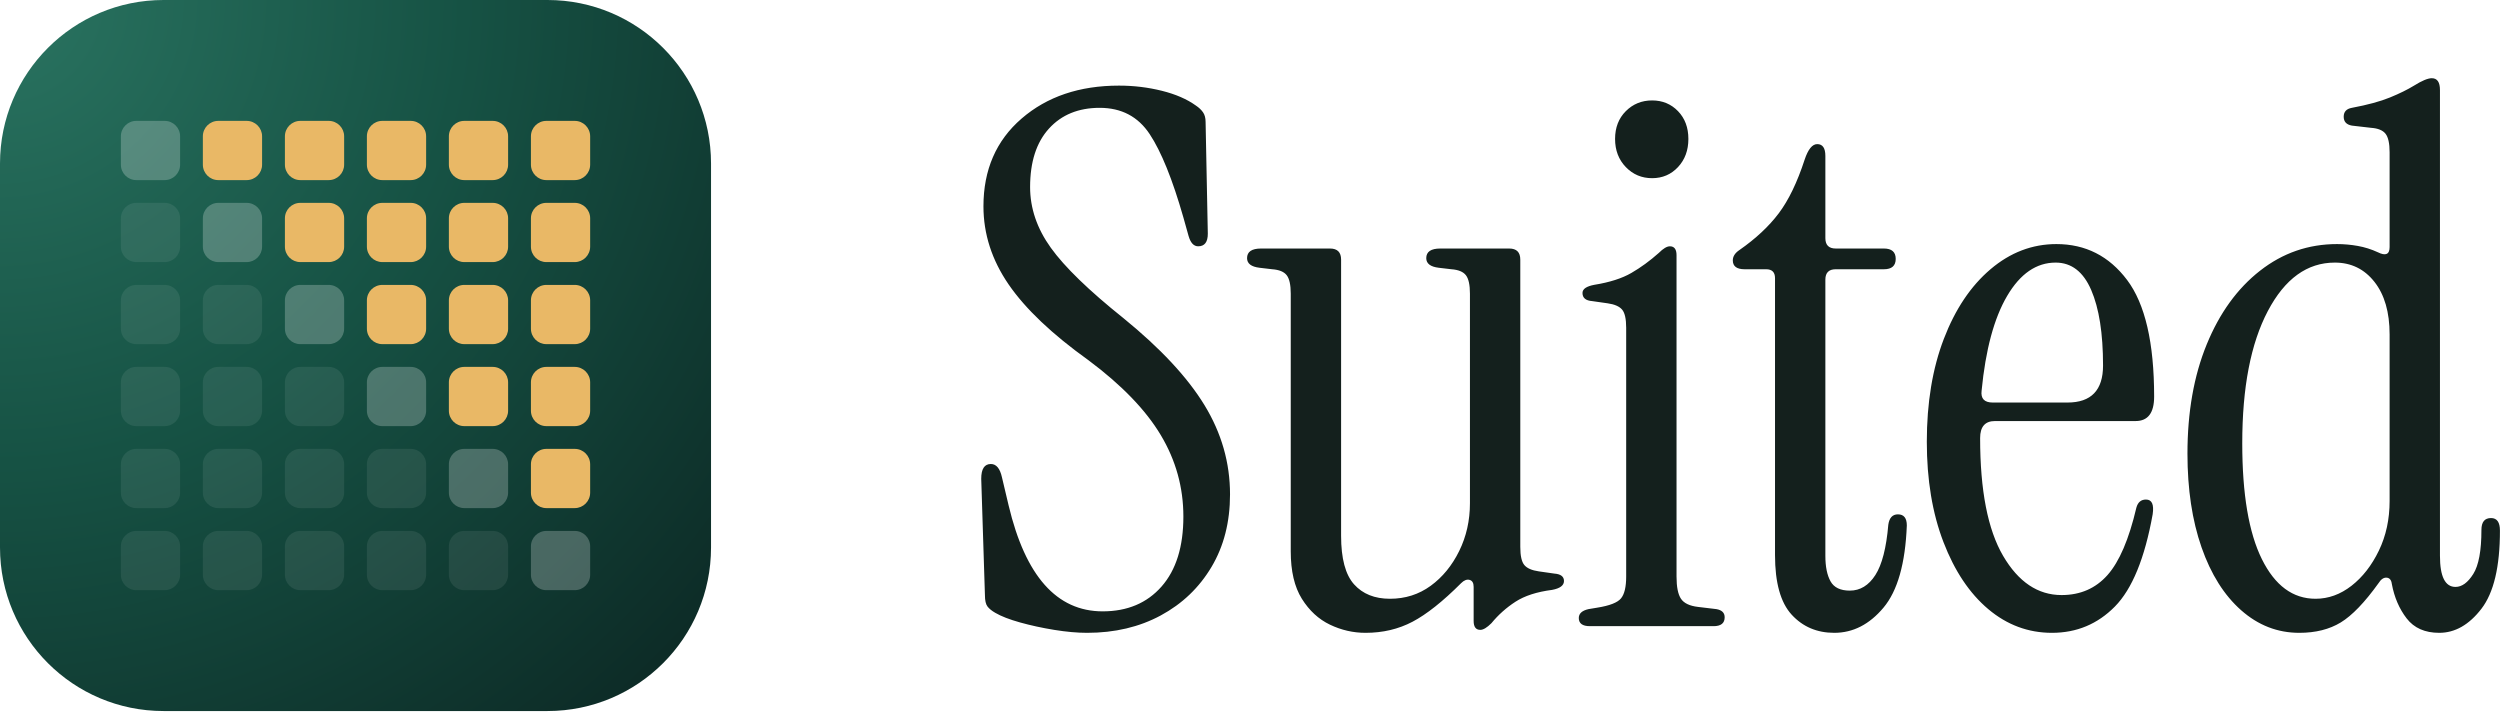
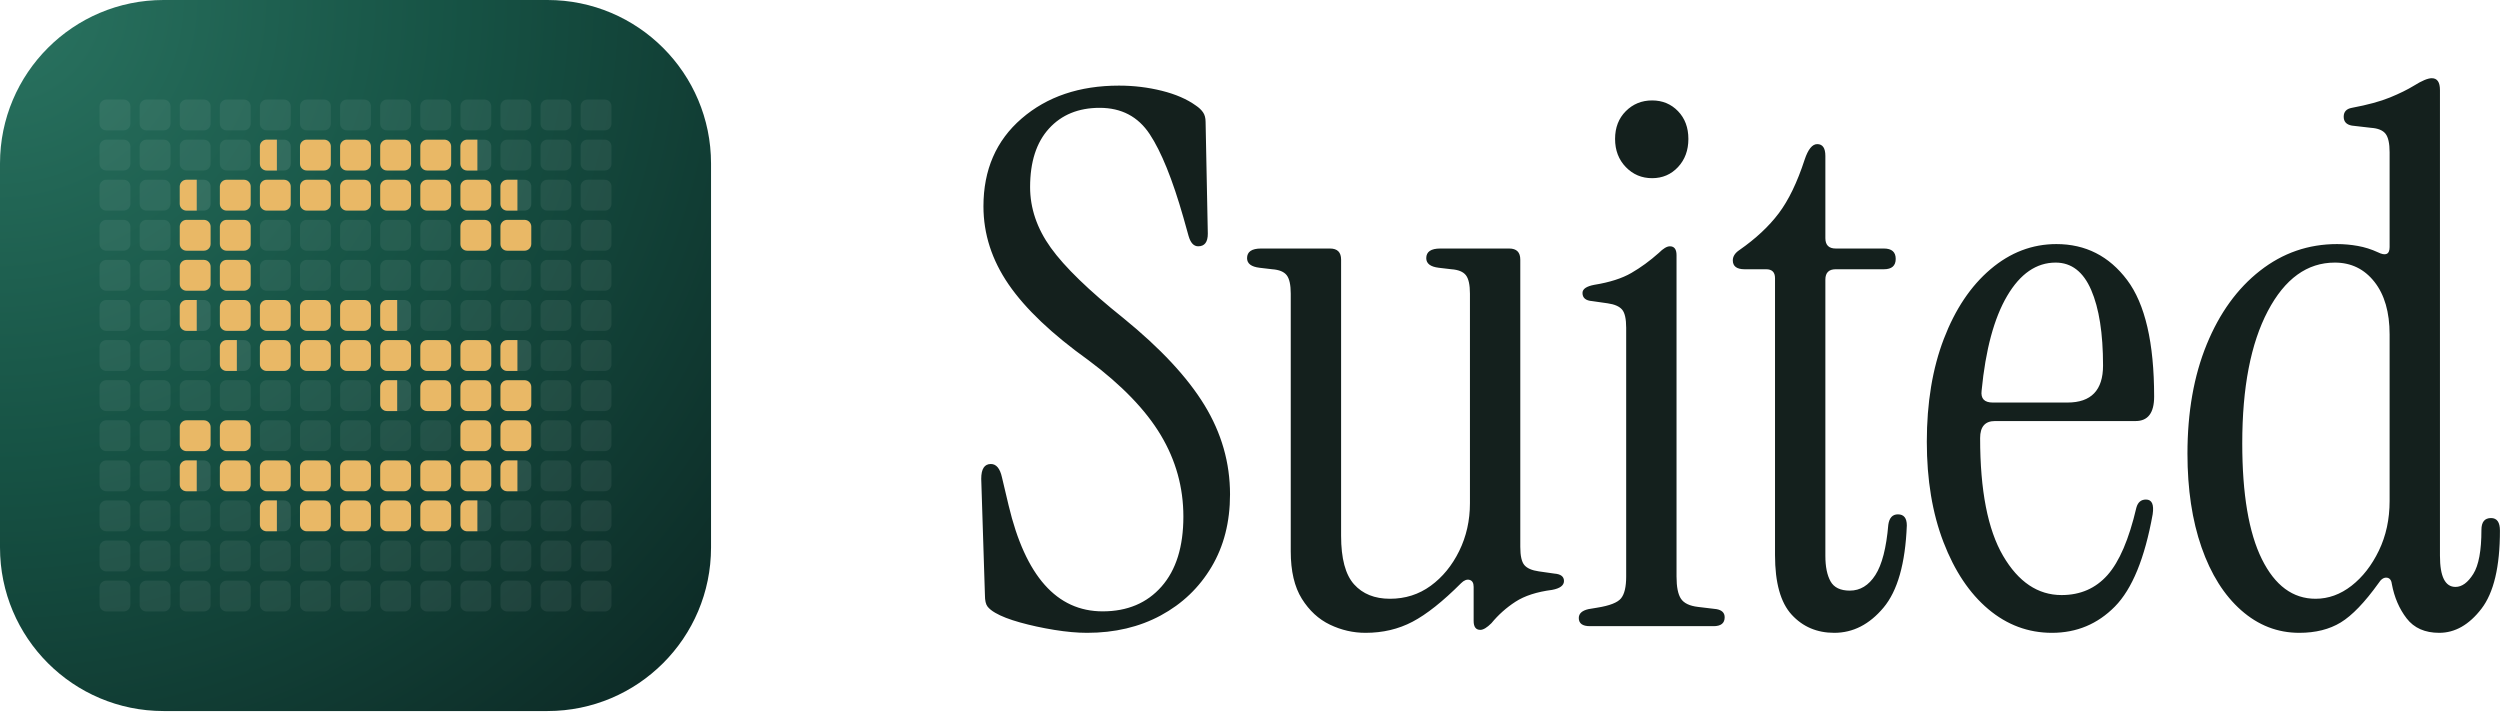
<svg xmlns="http://www.w3.org/2000/svg" viewBox="0 0 351.6 100">
  <defs>
    <radialGradient id="g" cx="0" cy="0" r="1.45">
      <stop offset="0" stop-color="#2a7461" />
      <stop offset="0.45" stop-color="#165244" />
      <stop offset="1" stop-color="#0b2421" />
    </radialGradient>
  </defs>
  <rect width="100" height="100" rx="23" fill="url(#g)" />
-   <rect x="17.00" y="17.00" width="8.33" height="8.33" rx="2.17" fill="rgba(255,255,255,0.24)" />
-   <rect x="28.53" y="17.00" width="8.33" height="8.33" rx="2.17" fill="#e9b866" />
-   <rect x="40.07" y="17.00" width="8.33" height="8.33" rx="2.17" fill="#e9b866" />
-   <rect x="51.60" y="17.00" width="8.33" height="8.33" rx="2.17" fill="#e9b866" />
-   <rect x="63.13" y="17.00" width="8.33" height="8.33" rx="2.17" fill="#e9b866" />
-   <rect x="74.67" y="17.00" width="8.33" height="8.33" rx="2.17" fill="#e9b866" />
-   <rect x="17.00" y="28.53" width="8.33" height="8.33" rx="2.17" fill="rgba(255,255,255,0.08)" />
-   <rect x="28.53" y="28.53" width="8.33" height="8.33" rx="2.17" fill="rgba(255,255,255,0.24)" />
-   <rect x="40.07" y="28.53" width="8.33" height="8.33" rx="2.17" fill="#e9b866" />
-   <rect x="51.60" y="28.53" width="8.33" height="8.33" rx="2.17" fill="#e9b866" />
-   <rect x="63.13" y="28.53" width="8.33" height="8.33" rx="2.17" fill="#e9b866" />
-   <rect x="74.67" y="28.53" width="8.33" height="8.33" rx="2.17" fill="#e9b866" />
-   <rect x="17.00" y="40.07" width="8.33" height="8.33" rx="2.17" fill="rgba(255,255,255,0.08)" />
-   <rect x="28.53" y="40.07" width="8.33" height="8.33" rx="2.17" fill="rgba(255,255,255,0.08)" />
-   <rect x="40.07" y="40.07" width="8.33" height="8.33" rx="2.17" fill="rgba(255,255,255,0.24)" />
-   <rect x="51.60" y="40.07" width="8.33" height="8.33" rx="2.17" fill="#e9b866" />
-   <rect x="63.13" y="40.07" width="8.33" height="8.33" rx="2.17" fill="#e9b866" />
-   <rect x="74.67" y="40.07" width="8.33" height="8.33" rx="2.17" fill="#e9b866" />
-   <rect x="17.00" y="51.60" width="8.33" height="8.33" rx="2.17" fill="rgba(255,255,255,0.08)" />
-   <rect x="28.53" y="51.60" width="8.33" height="8.33" rx="2.17" fill="rgba(255,255,255,0.08)" />
-   <rect x="40.07" y="51.60" width="8.33" height="8.33" rx="2.17" fill="rgba(255,255,255,0.08)" />
-   <rect x="51.60" y="51.60" width="8.33" height="8.33" rx="2.17" fill="rgba(255,255,255,0.24)" />
-   <rect x="63.13" y="51.60" width="8.33" height="8.33" rx="2.17" fill="#e9b866" />
-   <rect x="74.67" y="51.60" width="8.33" height="8.33" rx="2.17" fill="#e9b866" />
-   <rect x="17.00" y="63.13" width="8.33" height="8.33" rx="2.17" fill="rgba(255,255,255,0.08)" />
-   <rect x="28.53" y="63.13" width="8.33" height="8.33" rx="2.17" fill="rgba(255,255,255,0.08)" />
-   <rect x="40.07" y="63.13" width="8.33" height="8.33" rx="2.17" fill="rgba(255,255,255,0.08)" />
-   <rect x="51.60" y="63.13" width="8.33" height="8.33" rx="2.17" fill="rgba(255,255,255,0.08)" />
-   <rect x="63.13" y="63.13" width="8.33" height="8.33" rx="2.17" fill="rgba(255,255,255,0.24)" />
-   <rect x="74.67" y="63.13" width="8.33" height="8.33" rx="2.17" fill="#e9b866" />
-   <rect x="17.00" y="74.67" width="8.33" height="8.33" rx="2.17" fill="rgba(255,255,255,0.08)" />
-   <rect x="28.53" y="74.67" width="8.33" height="8.33" rx="2.17" fill="rgba(255,255,255,0.08)" />
-   <rect x="40.07" y="74.67" width="8.33" height="8.33" rx="2.17" fill="rgba(255,255,255,0.08)" />
-   <rect x="51.60" y="74.67" width="8.33" height="8.33" rx="2.17" fill="rgba(255,255,255,0.08)" />
-   <rect x="63.13" y="74.67" width="8.33" height="8.33" rx="2.17" fill="rgba(255,255,255,0.08)" />
-   <rect x="74.67" y="74.67" width="8.33" height="8.33" rx="2.17" fill="rgba(255,255,255,0.24)" />
+   <rect x="14.00" y="14.00" width="4.34" height="4.34" rx="0.95" fill="rgba(255,255,255,0.07)" />
+   <rect x="19.64" y="14.00" width="4.34" height="4.34" rx="0.95" fill="rgba(255,255,255,0.07)" />
+   <rect x="25.28" y="14.00" width="4.34" height="4.34" rx="0.95" fill="rgba(255,255,255,0.07)" />
+   <rect x="30.92" y="14.00" width="4.34" height="4.34" rx="0.95" fill="rgba(255,255,255,0.07)" />
+   <rect x="36.55" y="14.00" width="4.34" height="4.34" rx="0.95" fill="rgba(255,255,255,0.07)" />
+   <rect x="42.19" y="14.00" width="4.34" height="4.34" rx="0.95" fill="rgba(255,255,255,0.07)" />
+   <rect x="47.83" y="14.00" width="4.34" height="4.34" rx="0.95" fill="rgba(255,255,255,0.07)" />
+   <rect x="53.47" y="14.00" width="4.34" height="4.34" rx="0.95" fill="rgba(255,255,255,0.07)" />
+   <rect x="59.11" y="14.00" width="4.34" height="4.34" rx="0.95" fill="rgba(255,255,255,0.07)" />
+   <rect x="64.75" y="14.00" width="4.34" height="4.34" rx="0.95" fill="rgba(255,255,255,0.07)" />
+   <rect x="70.38" y="14.00" width="4.34" height="4.34" rx="0.95" fill="rgba(255,255,255,0.07)" />
+   <rect x="76.02" y="14.00" width="4.34" height="4.34" rx="0.95" fill="rgba(255,255,255,0.07)" />
+   <rect x="81.66" y="14.00" width="4.34" height="4.34" rx="0.95" fill="rgba(255,255,255,0.07)" />
+   <rect x="14.00" y="19.64" width="4.34" height="4.34" rx="0.95" fill="rgba(255,255,255,0.07)" />
+   <rect x="19.64" y="19.64" width="4.34" height="4.34" rx="0.95" fill="rgba(255,255,255,0.07)" />
+   <rect x="25.28" y="19.64" width="4.34" height="4.34" rx="0.95" fill="rgba(255,255,255,0.07)" />
+   <rect x="30.92" y="19.64" width="4.34" height="4.34" rx="0.95" fill="rgba(255,255,255,0.07)" />
+   <clipPath id="a1_4">
+     <rect x="36.55" y="19.64" width="4.34" height="4.34" rx="0.95" />
+   </clipPath>
+   <rect x="36.55" y="19.64" width="4.34" height="4.34" rx="0.95" fill="rgba(255,255,255,0.1)" />
+   <rect x="36.55" y="19.64" width="2.39" height="4.34" fill="#e9b866" clip-path="url(#a1_4)" />
+   <rect x="42.19" y="19.64" width="4.34" height="4.34" rx="0.95" fill="#e9b866" />
+   <rect x="47.83" y="19.64" width="4.34" height="4.34" rx="0.95" fill="#e9b866" />
+   <rect x="53.47" y="19.64" width="4.34" height="4.34" rx="0.95" fill="#e9b866" />
+   <rect x="59.11" y="19.64" width="4.34" height="4.34" rx="0.95" fill="#e9b866" />
+   <clipPath id="a1_9">
+     <rect x="64.75" y="19.64" width="4.34" height="4.34" rx="0.95" />
+   </clipPath>
+   <rect x="64.75" y="19.64" width="4.34" height="4.34" rx="0.95" fill="rgba(255,255,255,0.1)" />
+   <rect x="64.75" y="19.64" width="2.39" height="4.34" fill="#e9b866" clip-path="url(#a1_9)" />
+   <rect x="70.38" y="19.64" width="4.34" height="4.34" rx="0.95" fill="rgba(255,255,255,0.07)" />
+   <rect x="76.02" y="19.64" width="4.34" height="4.34" rx="0.95" fill="rgba(255,255,255,0.07)" />
+   <rect x="81.66" y="19.64" width="4.34" height="4.34" rx="0.95" fill="rgba(255,255,255,0.07)" />
+   <rect x="14.00" y="25.28" width="4.34" height="4.34" rx="0.95" fill="rgba(255,255,255,0.07)" />
+   <rect x="19.64" y="25.28" width="4.34" height="4.34" rx="0.95" fill="rgba(255,255,255,0.07)" />
+   <clipPath id="a2_2">
+     <rect x="25.28" y="25.28" width="4.34" height="4.34" rx="0.95" />
+   </clipPath>
+   <rect x="25.28" y="25.28" width="4.34" height="4.34" rx="0.95" fill="rgba(255,255,255,0.1)" />
+   <rect x="25.28" y="25.28" width="2.39" height="4.34" fill="#e9b866" clip-path="url(#a2_2)" />
+   <rect x="30.92" y="25.28" width="4.34" height="4.34" rx="0.95" fill="#e9b866" />
+   <rect x="36.55" y="25.28" width="4.34" height="4.34" rx="0.95" fill="#e9b866" />
+   <rect x="42.19" y="25.28" width="4.34" height="4.34" rx="0.95" fill="#e9b866" />
+   <rect x="47.83" y="25.28" width="4.34" height="4.34" rx="0.95" fill="#e9b866" />
+   <rect x="53.47" y="25.28" width="4.34" height="4.34" rx="0.95" fill="#e9b866" />
+   <rect x="59.11" y="25.28" width="4.34" height="4.34" rx="0.95" fill="#e9b866" />
+   <rect x="64.75" y="25.28" width="4.34" height="4.34" rx="0.95" fill="#e9b866" />
+   <clipPath id="a2_10">
+     <rect x="70.38" y="25.28" width="4.34" height="4.34" rx="0.95" />
+   </clipPath>
+   <rect x="70.38" y="25.28" width="4.34" height="4.34" rx="0.95" fill="rgba(255,255,255,0.1)" />
+   <rect x="70.38" y="25.28" width="2.39" height="4.34" fill="#e9b866" clip-path="url(#a2_10)" />
+   <rect x="76.02" y="25.28" width="4.34" height="4.34" rx="0.95" fill="rgba(255,255,255,0.07)" />
+   <rect x="81.66" y="25.28" width="4.34" height="4.34" rx="0.95" fill="rgba(255,255,255,0.07)" />
+   <rect x="14.00" y="30.92" width="4.34" height="4.34" rx="0.95" fill="rgba(255,255,255,0.07)" />
+   <rect x="19.64" y="30.92" width="4.34" height="4.34" rx="0.95" fill="rgba(255,255,255,0.07)" />
+   <rect x="25.28" y="30.92" width="4.34" height="4.34" rx="0.95" fill="#e9b866" />
+   <rect x="30.92" y="30.92" width="4.34" height="4.34" rx="0.95" fill="#e9b866" />
+   <rect x="36.55" y="30.92" width="4.34" height="4.34" rx="0.95" fill="rgba(255,255,255,0.07)" />
+   <rect x="42.19" y="30.92" width="4.34" height="4.34" rx="0.95" fill="rgba(255,255,255,0.07)" />
+   <rect x="47.83" y="30.92" width="4.34" height="4.34" rx="0.95" fill="rgba(255,255,255,0.07)" />
+   <rect x="53.47" y="30.92" width="4.34" height="4.34" rx="0.95" fill="rgba(255,255,255,0.07)" />
+   <rect x="59.11" y="30.92" width="4.34" height="4.34" rx="0.95" fill="rgba(255,255,255,0.07)" />
+   <rect x="64.75" y="30.92" width="4.34" height="4.34" rx="0.95" fill="#e9b866" />
+   <rect x="70.38" y="30.92" width="4.34" height="4.34" rx="0.95" fill="#e9b866" />
+   <rect x="76.02" y="30.92" width="4.34" height="4.34" rx="0.95" fill="rgba(255,255,255,0.07)" />
+   <rect x="81.66" y="30.92" width="4.34" height="4.34" rx="0.95" fill="rgba(255,255,255,0.07)" />
+   <rect x="14.00" y="36.55" width="4.34" height="4.34" rx="0.95" fill="rgba(255,255,255,0.07)" />
+   <rect x="19.64" y="36.55" width="4.34" height="4.34" rx="0.95" fill="rgba(255,255,255,0.07)" />
+   <rect x="25.28" y="36.55" width="4.34" height="4.34" rx="0.95" fill="#e9b866" />
+   <rect x="30.92" y="36.55" width="4.34" height="4.34" rx="0.95" fill="#e9b866" />
+   <rect x="36.55" y="36.55" width="4.34" height="4.34" rx="0.95" fill="rgba(255,255,255,0.07)" />
+   <rect x="42.19" y="36.55" width="4.34" height="4.34" rx="0.95" fill="rgba(255,255,255,0.07)" />
+   <rect x="47.83" y="36.55" width="4.34" height="4.34" rx="0.95" fill="rgba(255,255,255,0.07)" />
+   <rect x="53.47" y="36.55" width="4.34" height="4.34" rx="0.95" fill="rgba(255,255,255,0.07)" />
+   <rect x="59.11" y="36.55" width="4.34" height="4.34" rx="0.95" fill="rgba(255,255,255,0.07)" />
+   <rect x="64.75" y="36.55" width="4.34" height="4.34" rx="0.95" fill="rgba(255,255,255,0.07)" />
+   <rect x="70.38" y="36.55" width="4.34" height="4.34" rx="0.95" fill="rgba(255,255,255,0.07)" />
+   <rect x="76.02" y="36.55" width="4.34" height="4.34" rx="0.95" fill="rgba(255,255,255,0.07)" />
+   <rect x="81.66" y="36.55" width="4.34" height="4.34" rx="0.95" fill="rgba(255,255,255,0.07)" />
+   <rect x="14.00" y="42.19" width="4.34" height="4.34" rx="0.95" fill="rgba(255,255,255,0.07)" />
+   <rect x="19.64" y="42.19" width="4.34" height="4.34" rx="0.95" fill="rgba(255,255,255,0.07)" />
+   <clipPath id="a5_2">
+     <rect x="25.28" y="42.19" width="4.34" height="4.34" rx="0.95" />
+   </clipPath>
+   <rect x="25.28" y="42.19" width="4.34" height="4.34" rx="0.95" fill="rgba(255,255,255,0.1)" />
+   <rect x="25.28" y="42.19" width="2.39" height="4.34" fill="#e9b866" clip-path="url(#a5_2)" />
+   <rect x="30.92" y="42.19" width="4.34" height="4.34" rx="0.95" fill="#e9b866" />
+   <rect x="36.55" y="42.19" width="4.34" height="4.34" rx="0.95" fill="#e9b866" />
+   <rect x="42.19" y="42.19" width="4.34" height="4.34" rx="0.95" fill="#e9b866" />
+   <rect x="47.83" y="42.19" width="4.34" height="4.34" rx="0.95" fill="#e9b866" />
+   <clipPath id="a5_7">
+     <rect x="53.47" y="42.19" width="4.34" height="4.34" rx="0.95" />
+   </clipPath>
+   <rect x="53.47" y="42.19" width="4.34" height="4.34" rx="0.95" fill="rgba(255,255,255,0.1)" />
+   <rect x="53.47" y="42.19" width="2.39" height="4.34" fill="#e9b866" clip-path="url(#a5_7)" />
+   <rect x="59.11" y="42.19" width="4.34" height="4.34" rx="0.95" fill="rgba(255,255,255,0.07)" />
+   <rect x="64.75" y="42.19" width="4.34" height="4.34" rx="0.95" fill="rgba(255,255,255,0.07)" />
+   <rect x="70.38" y="42.19" width="4.34" height="4.34" rx="0.95" fill="rgba(255,255,255,0.07)" />
+   <rect x="76.02" y="42.19" width="4.34" height="4.34" rx="0.95" fill="rgba(255,255,255,0.07)" />
+   <rect x="81.66" y="42.19" width="4.34" height="4.34" rx="0.95" fill="rgba(255,255,255,0.07)" />
+   <rect x="14.00" y="47.83" width="4.34" height="4.34" rx="0.95" fill="rgba(255,255,255,0.07)" />
+   <rect x="19.64" y="47.83" width="4.34" height="4.34" rx="0.95" fill="rgba(255,255,255,0.07)" />
+   <rect x="25.28" y="47.83" width="4.34" height="4.34" rx="0.95" fill="rgba(255,255,255,0.07)" />
+   <clipPath id="a6_3">
+     <rect x="30.92" y="47.83" width="4.34" height="4.34" rx="0.95" />
+   </clipPath>
+   <rect x="30.92" y="47.83" width="4.34" height="4.34" rx="0.95" fill="rgba(255,255,255,0.1)" />
+   <rect x="30.92" y="47.83" width="2.39" height="4.34" fill="#e9b866" clip-path="url(#a6_3)" />
+   <rect x="36.55" y="47.83" width="4.34" height="4.34" rx="0.95" fill="#e9b866" />
+   <rect x="42.19" y="47.83" width="4.34" height="4.34" rx="0.95" fill="#e9b866" />
+   <rect x="47.83" y="47.83" width="4.34" height="4.34" rx="0.95" fill="#e9b866" />
+   <rect x="53.47" y="47.83" width="4.34" height="4.34" rx="0.95" fill="#e9b866" />
+   <rect x="59.11" y="47.83" width="4.34" height="4.34" rx="0.95" fill="#e9b866" />
+   <rect x="64.75" y="47.83" width="4.34" height="4.34" rx="0.95" fill="#e9b866" />
+   <clipPath id="a6_10">
+     <rect x="70.38" y="47.83" width="4.34" height="4.34" rx="0.95" />
+   </clipPath>
+   <rect x="70.38" y="47.83" width="4.34" height="4.34" rx="0.95" fill="rgba(255,255,255,0.1)" />
+   <rect x="70.38" y="47.83" width="2.39" height="4.34" fill="#e9b866" clip-path="url(#a6_10)" />
+   <rect x="76.02" y="47.83" width="4.34" height="4.34" rx="0.95" fill="rgba(255,255,255,0.07)" />
+   <rect x="81.66" y="47.83" width="4.34" height="4.34" rx="0.95" fill="rgba(255,255,255,0.07)" />
+   <rect x="14.00" y="53.47" width="4.34" height="4.34" rx="0.95" fill="rgba(255,255,255,0.07)" />
+   <rect x="19.64" y="53.47" width="4.34" height="4.34" rx="0.95" fill="rgba(255,255,255,0.07)" />
+   <rect x="25.28" y="53.47" width="4.34" height="4.34" rx="0.95" fill="rgba(255,255,255,0.07)" />
+   <rect x="30.92" y="53.47" width="4.34" height="4.34" rx="0.95" fill="rgba(255,255,255,0.07)" />
+   <rect x="36.55" y="53.47" width="4.34" height="4.34" rx="0.95" fill="rgba(255,255,255,0.07)" />
+   <rect x="42.19" y="53.47" width="4.34" height="4.34" rx="0.95" fill="rgba(255,255,255,0.07)" />
+   <rect x="47.83" y="53.47" width="4.34" height="4.34" rx="0.95" fill="rgba(255,255,255,0.07)" />
+   <clipPath id="a7_7">
+     <rect x="53.47" y="53.47" width="4.34" height="4.34" rx="0.95" />
+   </clipPath>
+   <rect x="53.47" y="53.47" width="4.34" height="4.34" rx="0.95" fill="rgba(255,255,255,0.1)" />
+   <rect x="53.47" y="53.47" width="2.39" height="4.34" fill="#e9b866" clip-path="url(#a7_7)" />
+   <rect x="59.11" y="53.47" width="4.34" height="4.34" rx="0.95" fill="#e9b866" />
+   <rect x="64.75" y="53.47" width="4.34" height="4.34" rx="0.95" fill="#e9b866" />
+   <rect x="70.38" y="53.47" width="4.34" height="4.34" rx="0.95" fill="#e9b866" />
+   <rect x="76.02" y="53.47" width="4.34" height="4.34" rx="0.95" fill="rgba(255,255,255,0.07)" />
+   <rect x="81.66" y="53.47" width="4.34" height="4.34" rx="0.95" fill="rgba(255,255,255,0.07)" />
+   <rect x="14.00" y="59.11" width="4.34" height="4.34" rx="0.95" fill="rgba(255,255,255,0.07)" />
+   <rect x="19.64" y="59.11" width="4.34" height="4.34" rx="0.95" fill="rgba(255,255,255,0.07)" />
+   <rect x="25.28" y="59.11" width="4.34" height="4.34" rx="0.95" fill="#e9b866" />
+   <rect x="30.92" y="59.11" width="4.34" height="4.34" rx="0.95" fill="#e9b866" />
+   <rect x="36.55" y="59.11" width="4.34" height="4.34" rx="0.95" fill="rgba(255,255,255,0.07)" />
+   <rect x="42.19" y="59.11" width="4.34" height="4.34" rx="0.95" fill="rgba(255,255,255,0.07)" />
+   <rect x="47.83" y="59.11" width="4.34" height="4.34" rx="0.95" fill="rgba(255,255,255,0.07)" />
+   <rect x="53.47" y="59.11" width="4.34" height="4.34" rx="0.95" fill="rgba(255,255,255,0.07)" />
+   <rect x="59.11" y="59.11" width="4.34" height="4.34" rx="0.95" fill="rgba(255,255,255,0.07)" />
+   <rect x="64.75" y="59.11" width="4.34" height="4.34" rx="0.95" fill="#e9b866" />
+   <rect x="70.38" y="59.11" width="4.34" height="4.34" rx="0.95" fill="#e9b866" />
+   <rect x="76.02" y="59.11" width="4.34" height="4.34" rx="0.95" fill="rgba(255,255,255,0.07)" />
+   <rect x="81.66" y="59.11" width="4.34" height="4.34" rx="0.95" fill="rgba(255,255,255,0.07)" />
+   <rect x="14.00" y="64.75" width="4.34" height="4.34" rx="0.95" fill="rgba(255,255,255,0.07)" />
+   <rect x="19.64" y="64.75" width="4.34" height="4.34" rx="0.95" fill="rgba(255,255,255,0.07)" />
+   <clipPath id="a9_2">
+     <rect x="25.28" y="64.75" width="4.34" height="4.34" rx="0.95" />
+   </clipPath>
+   <rect x="25.28" y="64.75" width="4.34" height="4.34" rx="0.95" fill="rgba(255,255,255,0.1)" />
+   <rect x="25.28" y="64.75" width="2.39" height="4.34" fill="#e9b866" clip-path="url(#a9_2)" />
+   <rect x="30.92" y="64.75" width="4.34" height="4.34" rx="0.95" fill="#e9b866" />
+   <rect x="36.55" y="64.75" width="4.34" height="4.34" rx="0.95" fill="#e9b866" />
+   <rect x="42.19" y="64.75" width="4.34" height="4.34" rx="0.95" fill="#e9b866" />
+   <rect x="47.83" y="64.75" width="4.34" height="4.34" rx="0.95" fill="#e9b866" />
+   <rect x="53.47" y="64.75" width="4.34" height="4.34" rx="0.95" fill="#e9b866" />
+   <rect x="59.11" y="64.75" width="4.34" height="4.34" rx="0.95" fill="#e9b866" />
+   <rect x="64.75" y="64.75" width="4.34" height="4.34" rx="0.95" fill="#e9b866" />
+   <clipPath id="a9_10">
+     <rect x="70.38" y="64.75" width="4.34" height="4.34" rx="0.95" />
+   </clipPath>
+   <rect x="70.38" y="64.75" width="4.34" height="4.34" rx="0.95" fill="rgba(255,255,255,0.1)" />
+   <rect x="70.38" y="64.75" width="2.39" height="4.34" fill="#e9b866" clip-path="url(#a9_10)" />
+   <rect x="76.02" y="64.75" width="4.34" height="4.34" rx="0.95" fill="rgba(255,255,255,0.07)" />
+   <rect x="81.66" y="64.75" width="4.34" height="4.34" rx="0.95" fill="rgba(255,255,255,0.07)" />
+   <rect x="14.00" y="70.38" width="4.34" height="4.34" rx="0.95" fill="rgba(255,255,255,0.07)" />
+   <rect x="19.64" y="70.38" width="4.34" height="4.34" rx="0.95" fill="rgba(255,255,255,0.07)" />
+   <rect x="25.28" y="70.38" width="4.34" height="4.34" rx="0.95" fill="rgba(255,255,255,0.07)" />
+   <rect x="30.92" y="70.38" width="4.34" height="4.34" rx="0.95" fill="rgba(255,255,255,0.07)" />
+   <clipPath id="a10_4">
+     <rect x="36.55" y="70.38" width="4.34" height="4.34" rx="0.95" />
+   </clipPath>
+   <rect x="36.55" y="70.38" width="4.34" height="4.34" rx="0.95" fill="rgba(255,255,255,0.1)" />
+   <rect x="36.55" y="70.38" width="2.39" height="4.34" fill="#e9b866" clip-path="url(#a10_4)" />
+   <rect x="42.19" y="70.38" width="4.34" height="4.34" rx="0.95" fill="#e9b866" />
+   <rect x="47.83" y="70.38" width="4.34" height="4.34" rx="0.95" fill="#e9b866" />
+   <rect x="53.47" y="70.38" width="4.34" height="4.34" rx="0.95" fill="#e9b866" />
+   <rect x="59.11" y="70.38" width="4.34" height="4.34" rx="0.95" fill="#e9b866" />
+   <clipPath id="a10_9">
+     <rect x="64.75" y="70.38" width="4.34" height="4.34" rx="0.95" />
+   </clipPath>
+   <rect x="64.75" y="70.38" width="4.34" height="4.34" rx="0.95" fill="rgba(255,255,255,0.1)" />
+   <rect x="64.75" y="70.38" width="2.39" height="4.34" fill="#e9b866" clip-path="url(#a10_9)" />
+   <rect x="70.38" y="70.38" width="4.34" height="4.34" rx="0.95" fill="rgba(255,255,255,0.07)" />
+   <rect x="76.02" y="70.38" width="4.34" height="4.34" rx="0.95" fill="rgba(255,255,255,0.07)" />
+   <rect x="81.66" y="70.38" width="4.34" height="4.34" rx="0.95" fill="rgba(255,255,255,0.07)" />
+   <rect x="14.00" y="76.02" width="4.34" height="4.34" rx="0.95" fill="rgba(255,255,255,0.07)" />
+   <rect x="19.64" y="76.02" width="4.34" height="4.34" rx="0.95" fill="rgba(255,255,255,0.07)" />
+   <rect x="25.28" y="76.02" width="4.34" height="4.34" rx="0.95" fill="rgba(255,255,255,0.07)" />
+   <rect x="30.92" y="76.02" width="4.34" height="4.34" rx="0.95" fill="rgba(255,255,255,0.07)" />
+   <rect x="36.55" y="76.02" width="4.34" height="4.34" rx="0.95" fill="rgba(255,255,255,0.07)" />
+   <rect x="42.19" y="76.02" width="4.34" height="4.34" rx="0.95" fill="rgba(255,255,255,0.07)" />
+   <rect x="47.83" y="76.02" width="4.34" height="4.34" rx="0.95" fill="rgba(255,255,255,0.07)" />
+   <rect x="53.47" y="76.02" width="4.34" height="4.34" rx="0.95" fill="rgba(255,255,255,0.07)" />
+   <rect x="59.11" y="76.02" width="4.34" height="4.34" rx="0.95" fill="rgba(255,255,255,0.07)" />
+   <rect x="64.75" y="76.02" width="4.34" height="4.34" rx="0.95" fill="rgba(255,255,255,0.07)" />
+   <rect x="70.38" y="76.02" width="4.34" height="4.34" rx="0.95" fill="rgba(255,255,255,0.07)" />
+   <rect x="76.02" y="76.02" width="4.34" height="4.34" rx="0.95" fill="rgba(255,255,255,0.07)" />
+   <rect x="81.66" y="76.02" width="4.34" height="4.34" rx="0.95" fill="rgba(255,255,255,0.07)" />
+   <rect x="14.00" y="81.66" width="4.34" height="4.34" rx="0.95" fill="rgba(255,255,255,0.07)" />
+   <rect x="19.64" y="81.66" width="4.34" height="4.34" rx="0.95" fill="rgba(255,255,255,0.07)" />
+   <rect x="25.28" y="81.66" width="4.34" height="4.34" rx="0.95" fill="rgba(255,255,255,0.07)" />
+   <rect x="30.92" y="81.66" width="4.34" height="4.34" rx="0.95" fill="rgba(255,255,255,0.07)" />
+   <rect x="36.55" y="81.66" width="4.34" height="4.34" rx="0.95" fill="rgba(255,255,255,0.07)" />
+   <rect x="42.19" y="81.66" width="4.34" height="4.34" rx="0.95" fill="rgba(255,255,255,0.07)" />
+   <rect x="47.83" y="81.66" width="4.34" height="4.34" rx="0.95" fill="rgba(255,255,255,0.07)" />
+   <rect x="53.47" y="81.66" width="4.34" height="4.34" rx="0.95" fill="rgba(255,255,255,0.07)" />
+   <rect x="59.11" y="81.66" width="4.34" height="4.34" rx="0.95" fill="rgba(255,255,255,0.07)" />
+   <rect x="64.75" y="81.66" width="4.34" height="4.34" rx="0.95" fill="rgba(255,255,255,0.07)" />
+   <rect x="70.38" y="81.66" width="4.34" height="4.34" rx="0.95" fill="rgba(255,255,255,0.07)" />
+   <rect x="76.02" y="81.66" width="4.34" height="4.34" rx="0.95" fill="rgba(255,255,255,0.07)" />
+   <rect x="81.66" y="81.66" width="4.34" height="4.34" rx="0.95" fill="rgba(255,255,255,0.07)" />
  <g transform="translate(138 11.00) scale(0.10414) translate(-41.0 740.0)">
    <path d="M184 9L184 9Q164 9 139.5 5Q115 1 93.5-5Q72-11 60-18L60-18Q53-22 49.5-26.5Q46-31 46-42L46-42L41-199Q41-219 54-219L54-219Q65-219 69-201L69-201L78-163Q112-20 205-20L205-20Q255-20 284.5-53.5Q314-87 314-148L314-148Q314-207 283.5-258Q253-309 186-359L186-359Q112-412 78-461.5Q44-511 44-567L44-567Q44-641 95.5-685.5Q147-730 227-730L227-730Q257-730 285-723Q313-716 331-703L331-703Q337-699 340.5-694Q344-689 344-681L344-681L347-530Q347-513 334-513L334-513Q325-513 321-527L321-527L314-552Q292-629 268.5-664.5Q245-700 201-700L201-700Q158-700 132.5-672Q107-644 107-593L107-593Q107-550 135-511Q163-472 233-416L233-416Q308-355 342.5-298.5Q377-242 377-178L377-178Q377-122 352-80Q327-38 283.5-14.5Q240 9 184 9ZM560 9L560 9Q535 9 512-2Q489-13 474-37Q459-61 459-101L459-101L459-449Q459-467 453.5-474Q448-481 434-482L434-482L417-484Q400-486 400-497L400-497Q400-510 419-510L419-510L512-510Q527-510 527-495L527-495L527-122Q527-76 544.5-56.5Q562-37 593-37L593-37Q624-37 648-54.5Q672-72 686.5-101.5Q701-131 701-166L701-166L701-449Q701-467 695.5-474Q690-481 676-482L676-482L659-484Q642-486 642-497L642-497Q642-510 661-510L661-510L754-510Q769-510 769-495L769-495L769-107Q769-89 774.5-82.5Q780-76 794-74L794-74L815-71Q828-70 828-61L828-61Q828-52 812-49L812-49Q781-45 762.5-33Q744-21 730-4L730-4Q721 5 715 5L715 5Q706 5 706-7L706-7L706-53Q706-61 700.5-62.5Q695-64 689-58L689-58Q652-21 623.5-6Q595 9 560 9ZM947-605L947-605Q926-605 911.5-620Q897-635 897-658L897-658Q897-681 911.5-695.5Q926-710 947-710L947-710Q968-710 982-695.5Q996-681 996-658L996-658Q996-635 982-620Q968-605 947-605ZM1030 0L863 0Q848 0 848-11L848-11Q848-20 861-23L861-23L873-25Q898-29 905-37.5Q912-46 912-67L912-67L912-403Q912-421 906.5-427.5Q901-434 887-436L887-436L866-439Q853-440 853-450L853-450Q853-458 869-461L869-461Q900-466 919-477Q938-488 956-504L956-504Q965-513 971-513L971-513Q980-513 980-501L980-501L980-67Q980-46 986-37Q992-28 1009-26L1009-26L1034-23Q1045-21 1045-12L1045-12Q1045 0 1030 0L1030 0ZM1193 9L1193 9Q1158 9 1135.5-15.5Q1113-40 1113-96L1113-96L1113-470Q1113-482 1101-482L1101-482L1072-482Q1056-482 1056-494L1056-494Q1056-502 1065-508L1065-508Q1098-531 1118-557.5Q1138-584 1153-630L1153-630Q1160-651 1170-651L1170-651Q1181-651 1181-635L1181-635L1181-524Q1181-510 1195-510L1195-510L1260-510Q1276-510 1276-496L1276-496Q1276-482 1260-482L1260-482L1195-482Q1181-482 1181-468L1181-468L1181-95Q1181-73 1188-60.5Q1195-48 1214-48L1214-48Q1235-48 1248.5-69Q1262-90 1266-137L1266-137Q1268-151 1279-151L1279-151Q1291-151 1291-136L1291-136Q1288-59 1259.5-25Q1231 9 1193 9ZM1487 9L1487 9Q1439 9 1401-23Q1363-55 1340.5-113.5Q1318-172 1318-249L1318-249Q1318-328 1341-388Q1364-448 1404-482Q1444-516 1493-516L1493-516Q1552-516 1588.5-467.5Q1625-419 1625-310L1625-310Q1625-277 1600-277L1600-277L1410-277Q1390-277 1390-254L1390-254Q1390-148 1421-95Q1452-42 1500-42L1500-42Q1538-42 1562-69Q1586-96 1601-160L1601-160Q1604-171 1614-171L1614-171Q1626-171 1623-151L1623-151Q1607-62 1572-26.5Q1537 9 1487 9ZM1407-302L1407-302L1508-302Q1556-302 1556-352L1556-352Q1556-417 1540-454Q1524-491 1492-491L1492-491Q1453-491 1426.5-446Q1400-401 1392-318L1392-318Q1390-302 1407-302ZM1821 9L1821 9Q1777 9 1742.5-21.5Q1708-52 1689-106.5Q1670-161 1670-233L1670-233Q1670-317 1696-380.5Q1722-444 1768-480Q1814-516 1872-516L1872-516Q1886-516 1900-513.5Q1914-511 1927-505L1927-505Q1943-497 1943-512L1943-512L1943-640Q1943-658 1937.5-665Q1932-672 1918-673L1918-673L1892-676Q1881-678 1881-688L1881-688Q1881-698 1892-700L1892-700Q1924-706 1943.5-714Q1963-722 1976-730L1976-730Q1992-740 2000-740L2000-740Q2011-740 2011-724L2011-724L2011-95Q2011-53 2032-53L2032-53Q2045-53 2056-70.5Q2067-88 2067-130L2067-130Q2067-146 2080-146L2080-146Q2092-146 2092-129L2092-129Q2092-56 2067-23.5Q2042 9 2010 9L2010 9Q1981 9 1966-10.5Q1951-30 1946-57L1946-57Q1945-65 1939-65.5Q1933-66 1928-58L1928-58Q1900-19 1877-5Q1854 9 1821 9ZM1843-37L1843-37Q1869-37 1891.5-54.5Q1914-72 1928.5-102Q1943-132 1943-169L1943-169L1943-394Q1943-439 1922.5-465Q1902-491 1869-491L1869-491Q1813-491 1778.5-425.5Q1744-360 1744-247L1744-247Q1744-144 1770.5-90.5Q1797-37 1843-37Z" fill="#14201d" />
  </g>
</svg>
